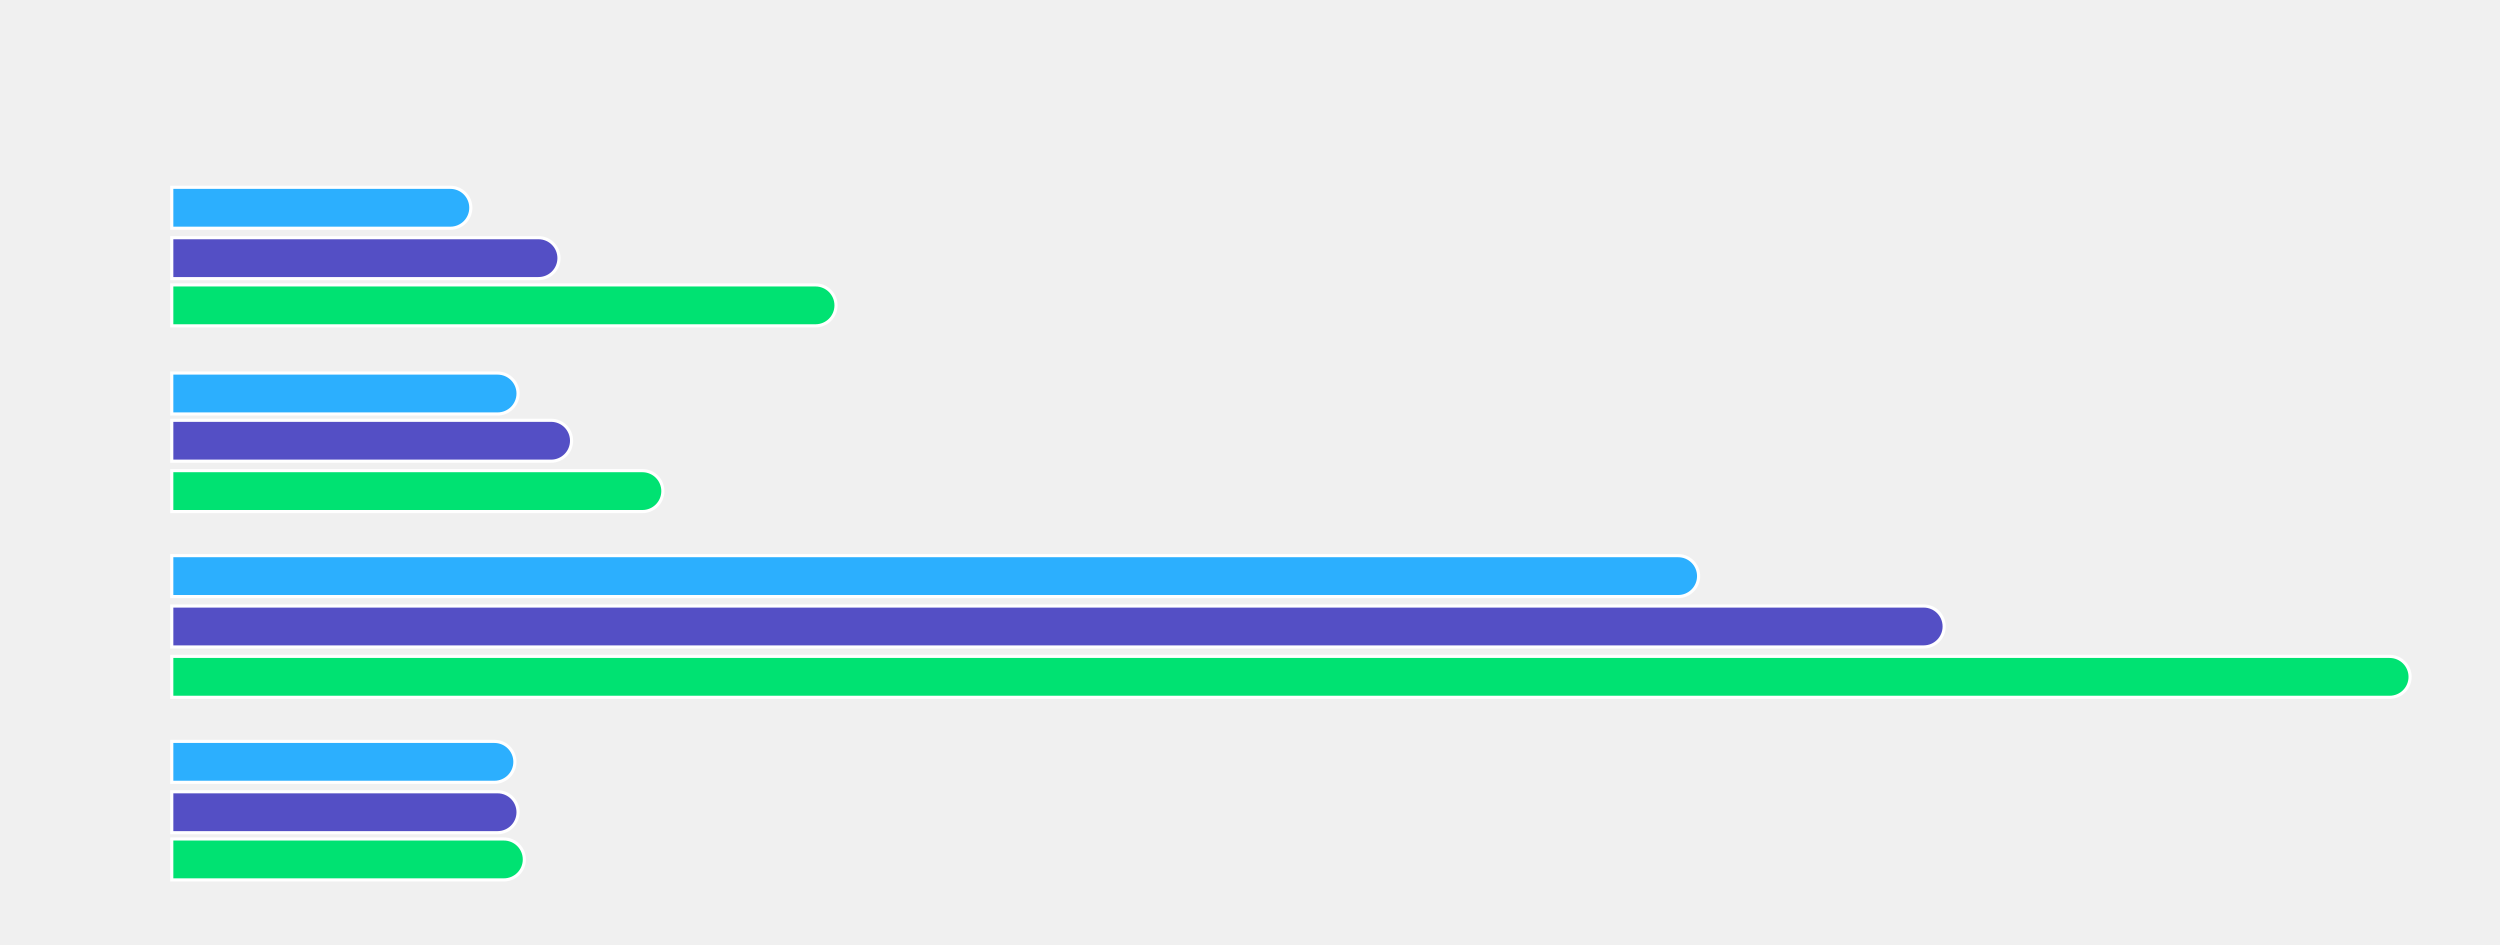
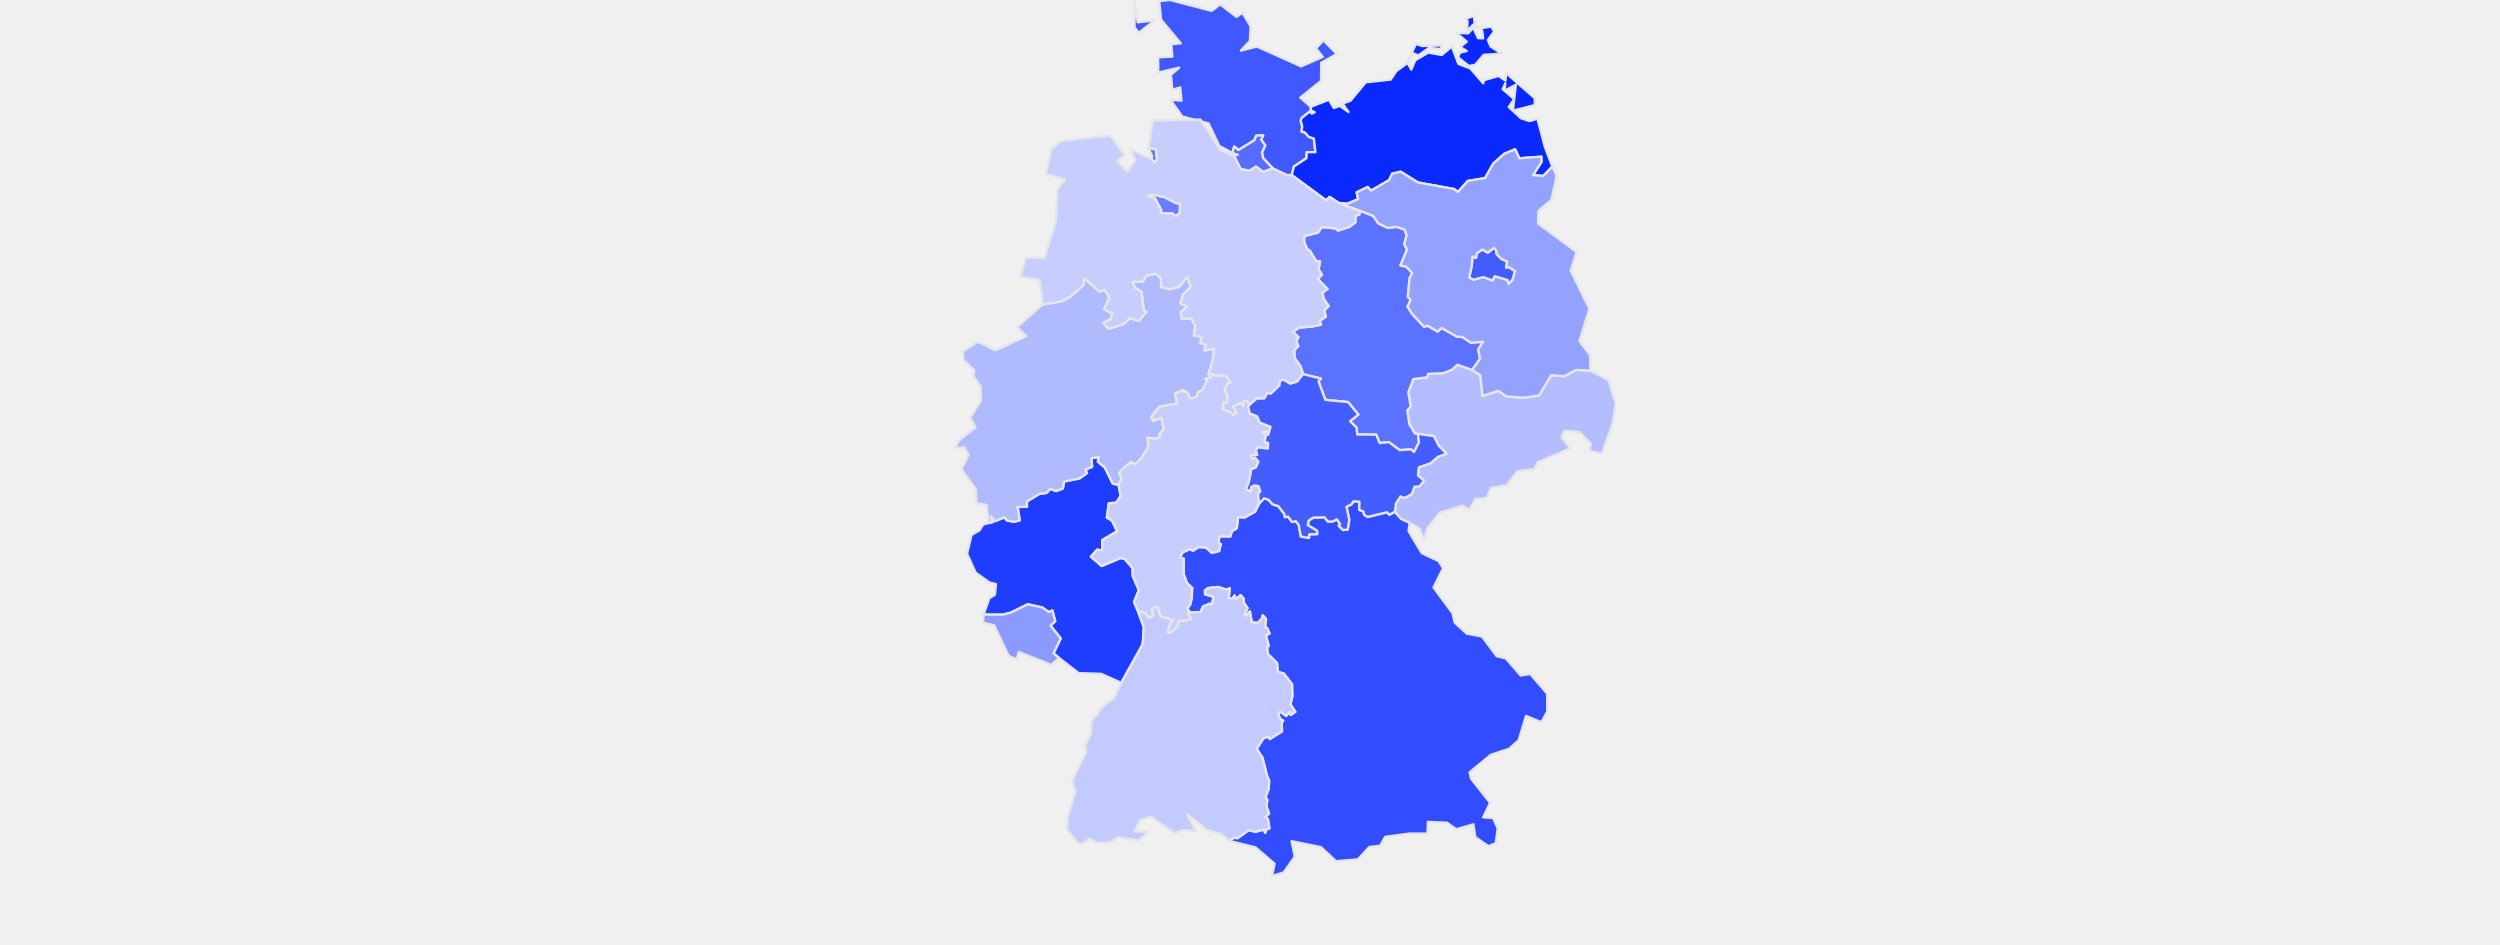
- <svg width="900" height="340" viewBox="0,0,750,300" id="svg">
-   <g data-z-index="0.1" transform="translate(32,51) rotate(90 260 498) scale(-1 1)" clip-path="url(#highcharts-5sh6i7x-14-)" aria-hidden="false" role="region" tabindex="-1" aria-label="Year 1990, bar series 1 of 3 with 4 bars." outline="none" opacity="1" id="g_2">
-     <path d="M 223 662.5 L 223 662.5 A 6.5 6.5 0 0 1 229.5 669 L 229.5 757.5 A 0 0 0 0 1 229.5 757.5 L 216.5 757.5 A 0 0 0 0 1 216.5 757.5 L 216.5 669 A 6.5 6.5 0 0 1 223 662.5 Z" filter="none" tabindex="-1" role="img" aria-label="x, 0, 632. Year 1990." outline="none" fill="#2caffe" stroke="#ffffff" stroke-width="1" opacity="1" id="path_11" />
-     <path d="M 164 647.5 L 164 647.5 A 6.5 6.5 0 0 1 170.5 654 L 170.5 757.5 A 0 0 0 0 1 170.5 757.5 L 157.5 757.5 A 0 0 0 0 1 157.5 757.5 L 157.5 654 A 6.5 6.5 0 0 1 164 647.5 Z" filter="none" tabindex="-1" role="img" aria-label="x, 1, 727. Year 1990." outline="none" fill="#2caffe" stroke="#ffffff" stroke-width="1" opacity="1" id="path_10" />
-     <path d="M 106 272.5 L 106 272.5 A 6.5 6.5 0 0 1 112.5 279 L 112.5 757.5 A 0 0 0 0 1 112.5 757.5 L 99.5 757.5 A 0 0 0 0 1 99.5 757.5 L 99.5 279 A 6.5 6.5 0 0 1 106 272.5 Z" filter="none" tabindex="-1" role="img" aria-label="x, 2, 3,202. Year 1990." outline="none" fill="#2caffe" stroke="#ffffff" stroke-width="1" opacity="1" id="path_9" />
-     <path d="M 47 648.5 L 47 648.5 A 6.5 6.5 0 0 1 53.5 655 L 53.5 757.5 A 0 0 0 0 1 53.5 757.5 L 40.5 757.5 A 0 0 0 0 1 40.5 757.5 L 40.5 655 A 6.5 6.5 0 0 1 47 648.5 Z" filter="none" tabindex="-1" role="img" aria-label="x, 3, 721. Year 1990." outline="none" fill="#2caffe" stroke="#ffffff" stroke-width="1" opacity="1" id="path_8" />
-   </g>
-   <g data-z-index="0.1" transform="translate(32,51) rotate(90 260 498) scale(-1 1)" clip-path="url(#highcharts-5sh6i7x-14-)" aria-hidden="false" role="region" tabindex="-1" aria-label="Year 2000, bar series 2 of 3 with 4 bars." outline="none" opacity="1" id="g_1">
-     <path d="M 207 634.5 L 207 634.5 A 6.5 6.5 0 0 1 213.5 641 L 213.5 757.5 A 0 0 0 0 1 213.5 757.5 L 200.5 757.5 A 0 0 0 0 1 200.5 757.5 L 200.5 641 A 6.5 6.5 0 0 1 207 634.5 Z" filter="none" tabindex="-1" role="img" aria-label="x, 0, 814. Year 2000." outline="none" fill="#544fc5" stroke="#ffffff" stroke-width="1" opacity="1" id="path_7" />
-     <path d="M 149 630.5 L 149 630.5 A 6.5 6.5 0 0 1 155.5 637 L 155.5 757.5 A 0 0 0 0 1 155.5 757.5 L 142.5 757.5 A 0 0 0 0 1 142.5 757.5 L 142.5 637 A 6.5 6.5 0 0 1 149 630.5 Z" filter="none" tabindex="-1" role="img" aria-label="x, 1, 841. Year 2000." outline="none" fill="#544fc5" stroke="#ffffff" stroke-width="1" opacity="1" id="path_6" />
-     <path d="M 90 194.5 L 90 194.5 A 6.5 6.5 0 0 1 96.5 201 L 96.5 757.5 A 0 0 0 0 1 96.5 757.5 L 83.5 757.5 A 0 0 0 0 1 83.5 757.5 L 83.5 201 A 6.5 6.5 0 0 1 90 194.5 Z" filter="none" tabindex="-1" role="img" aria-label="x, 2, 3,714. Year 2000." outline="none" fill="#544fc5" stroke="#ffffff" stroke-width="1" opacity="1" id="path_5" />
-     <path d="M 31 647.5 L 31 647.5 A 6.5 6.5 0 0 1 37.5 654 L 37.5 757.5 A 0 0 0 0 1 37.5 757.5 L 24.5 757.5 A 0 0 0 0 1 24.5 757.5 L 24.5 654 A 6.5 6.5 0 0 1 31 647.5 Z" filter="none" tabindex="-1" role="img" aria-label="x, 3, 726. Year 2000." outline="none" fill="#544fc5" stroke="#ffffff" stroke-width="1" opacity="1" id="path_4" />
-   </g>
-   <g data-z-index="0.1" transform="translate(32,51) rotate(90 260 498) scale(-1 1)" clip-path="url(#highcharts-5sh6i7x-14-)" aria-hidden="false" role="region" tabindex="-1" aria-label="Year 2021, bar series 3 of 3 with 4 bars." outline="none" opacity="1" id="g">
-     <path d="M 192 546.5 L 192 546.5 A 6.5 6.5 0 0 1 198.5 553 L 198.5 757.5 A 0 0 0 0 1 198.5 757.5 L 185.5 757.5 A 0 0 0 0 1 185.5 757.5 L 185.5 553 A 6.5 6.5 0 0 1 192 546.5 Z" filter="none" tabindex="-1" role="img" aria-label="x, 0, 1,393. Year 2021." outline="none" fill="#00e272" stroke="#ffffff" stroke-width="1" opacity="1" id="path_3" />
-     <path d="M 133 601.5 L 133 601.5 A 6.5 6.5 0 0 1 139.5 608 L 139.5 757.5 A 0 0 0 0 1 139.5 757.5 L 126.5 757.5 A 0 0 0 0 1 126.5 757.5 L 126.5 608 A 6.5 6.5 0 0 1 133 601.5 Z" filter="none" tabindex="-1" role="img" aria-label="x, 1, 1,031. Year 2021." outline="none" fill="#00e272" stroke="#ffffff" stroke-width="1" opacity="1" id="path_2" />
-     <path d="M 74 46.5 L 74 46.5 A 6.5 6.5 0 0 1 80.5 53 L 80.5 757.5 A 0 0 0 0 1 80.5 757.5 L 67.5 757.5 A 0 0 0 0 1 67.5 757.5 L 67.5 53 A 6.5 6.5 0 0 1 74 46.5 Z" filter="none" tabindex="-1" role="img" aria-label="x, 2, 4,695. Year 2021." outline="none" fill="#00e272" stroke="#ffffff" stroke-width="1" opacity="1" id="path_1" />
-     <path d="M 16 645.5 L 16 645.5 A 6.5 6.5 0 0 1 22.5 652 L 22.5 757.5 A 0 0 0 0 1 22.5 757.5 L 9.5 757.5 A 0 0 0 0 1 9.5 757.5 L 9.5 652 A 6.5 6.5 0 0 1 16 645.5 Z" filter="none" tabindex="-1" role="img" aria-label="x, 3, 745. Year 2021." outline="none" fill="#00e272" stroke="#ffffff" stroke-width="1" opacity="1" id="path" />
+ <svg width="900" height="340" viewBox="0,0,750,400" id="svg">
+   <g id="g">
+     <g id="g_1">
+       <g transform="translate(-1184.368,2661.302) scale(0.0004372727 -0.0004372727)" aria-hidden="false" stroke-width="2286.902" id="g_2">
+         <path d="M 3457361.695 6064537.318 L 3473831.103 6066454.707 L 3458254.276 6054378.88 L 3454292.43 6059770.703 L 3454356.612 6084731.703 L 3457361.695 6064537.318 L 3457361.695 6064537.318 M 3588249.967 5922981.087 L 3578686.428 5933125.855 L 3577703.256 5938504.913 L 3580874.498 5945222.051 L 3576943.63 5950819.015 L 3578862.694 5955081.55 L 3572137.614 5954711.581 L 3570371.671 5950301.816 L 3554853.941 5940794.914 L 3550830.301 5944304.113 L 3549069.071 5937985.409 L 3536429.543 5944772.404 L 3526016.681 5966561.873 L 3519393.375 5968304.841 L 3512239.23 5970199.537 L 3500514.265 5973331.857 L 3489082.291 5989366.379 L 3499819.406 5988660.668 L 3498517.176 6001512.942 L 3490893.039 5999239.265 L 3489548.128 6013751.906 L 3497601.958 6020646.934 L 3477324.318 6015942.557 L 3477174.682 6030585.008 L 3490956.441 6031361.248 L 3489931.191 6043152.005 L 3499099.859 6044205.255 L 3479952.204 6067179.779 L 3478240.994 6085109.245 L 3488727.888 6086138.87 L 3529021.077 6075584.884 L 3537230.397 6081868.551 L 3553025.921 6069833.444 L 3558853.438 6073742.248 L 3566668.012 6060682.932 L 3566001.929 6046527.023 L 3557272.662 6037087.271 L 3572862.569 6041055.569 L 3615633.36 6021826.81 L 3636653.867 6031065.021 L 3630020.159 6039286.831 L 3637283.74 6047018.167 L 3650216.12 6033819.977 L 3635081.488 6025376.293 L 3634893.807 6007738.122 L 3614788.522 5991603.556 L 3625082.79 5982662.936 L 3625050.734 5979329.727 L 3628805.897 5977389.318 L 3626024.14 5976110.546 L 3623841.336 5977945.14 L 3615980.349 5971721.31 L 3615255.502 5969260.886 L 3616689.378 5963752.756 L 3616154.181 5958546.736 L 3619138.422 5958008.894 L 3623189.433 5953513.343 L 3628029.412 5951954.038 L 3629467.072 5938790.493 L 3621108.101 5938712.261 L 3620734.104 5932842.58 L 3608645.99 5924805.59 L 3606560.235 5916586.271 L 3601710.253 5916543.223 L 3588249.967 5922981.087 L 3588249.967 5922981.087 Z" stroke-linejoin="round" stroke-linecap="round" filter="none" tabindex="-1" role="img" aria-label="Schleswig-Holstein, value: 728. Random data." outline="none" fill="rgb(63,88,255)" stroke="#e6e6e6" opacity="1" id="path_15" />
+         <path d="M 3804566.415 5843865.693 L 3804934.643 5840168.59 L 3809716.68 5835249.987 L 3815207.715 5832907.505 L 3814140.999 5827006.758 L 3816712.946 5827478.273 L 3822865.368 5823472.417 L 3820320.891 5814819.017 L 3816409.718 5810966.027 L 3815681.729 5814709.151 L 3803208.369 5818473.925 L 3801245.39 5814373.904 L 3792079.834 5817614.502 L 3782830.346 5815037.879 L 3778418.51 5817224.178 L 3780958.974 5829146.269 L 3781589.122 5837662.754 L 3785070.628 5836354.513 L 3785707.313 5840767.749 L 3791058.659 5844454.843 L 3796466.976 5841442.428 L 3802213.916 5845930.858 L 3804566.415 5843865.693 L 3804566.415 5843865.693 Z" stroke-linejoin="round" stroke-linecap="round" filter="none" tabindex="-1" role="img" aria-label="Berlin, value: 710. Random data." outline="none" fill="rgb(67,92,255)" stroke="#e6e6e6" opacity="1" id="path_14" />
+         <path d="M 3765978.702 6054368.379 L 3777435.613 6053854.901 L 3782368.592 6059205.164 L 3786974.612 6049178.295 L 3791952.703 6048995.308 L 3790982.149 6056628.762 L 3782166.001 6062203.992 L 3776325.321 6056130.655 L 3776858.025 6065718.758 L 3774350.778 6067627.876 L 3783033.491 6070747.66 L 3783858.278 6061451.223 L 3788686.543 6058680.839 L 3799870.604 6060388.05 L 3802580.908 6055519.69 L 3796496.478 6047458.169 L 3799128.008 6041146.674 L 3809821.435 6034166.536 L 3792493.441 6033025.524 L 3784186.844 6023359.063 L 3778032.696 6022255.461 L 3767578.411 6030737.708 L 3769494.97 6035222.803 L 3776065.589 6036691.268 L 3769692.281 6040765.054 L 3776060.27 6045791.791 L 3765978.702 6054368.379 L 3765978.702 6054368.379 M 3858958.468 5924746.691 L 3850096.897 5915716.215 L 3840283.644 5916498.354 L 3848470.288 5929329.486 L 3848307.659 5934358.785 L 3826929.837 5932832.074 L 3822905.95 5941589.95 L 3812528.068 5937242.981 L 3801803.845 5927759.719 L 3793795.888 5913641.643 L 3777112.042 5910922.547 L 3767480.098 5900151.255 L 3763845.367 5903055.998 L 3728791.134 5909381.657 L 3712076.137 5919807.3 L 3703941.606 5918019.748 L 3700755.787 5911583.243 L 3683284.378 5901519.874 L 3680200.616 5905056.465 L 3669396.648 5899831.109 L 3670935.661 5893318.2 L 3660311.88 5888738.756 L 3652231.332 5889511.357 L 3643302.496 5895374.819 L 3639785.07 5892100.172 L 3606560.235 5916586.271 L 3608645.99 5924805.59 L 3620734.104 5932842.58 L 3621108.101 5938712.261 L 3629467.072 5938790.493 L 3628029.412 5951954.038 L 3623189.433 5953513.343 L 3619138.422 5958008.894 L 3616154.181 5958546.736 L 3616689.378 5963752.756 L 3615255.502 5969260.886 L 3615980.349 5971721.31 L 3623841.336 5977945.14 L 3626024.14 5976110.546 L 3628805.897 5977389.318 L 3625050.734 5979329.727 L 3625082.79 5982662.936 L 3642541.571 5989491.917 L 3647245.367 5981531.201 L 3653174.078 5983522.003 L 3661492.459 5977652.875 L 3655820.803 5985889.774 L 3663350.695 5988433.076 L 3678217.729 6006380.59 L 3702468.781 6009068.569 L 3707700.626 6017070.956 L 3717497.36 6024278.781 L 3726955.901 6043652.838 L 3732879.108 6041514.928 L 3751573.526 6042181.23 L 3751194.382 6038592.526 L 3739667.485 6039851.674 L 3729144.626 6032464.175 L 3724343.335 6034435.693 L 3718792.912 6025039.034 L 3722354.278 6018654.749 L 3726227.34 6027813.585 L 3738785.28 6035167.421 L 3751847.047 6032895.494 L 3761685.955 6041061.531 L 3767918.687 6024278.388 L 3779544.726 6019867.688 L 3791982.766 6005478.756 L 3792719.491 6008509.805 L 3806813.903 6012547.758 L 3813624.193 6008114.979 L 3814273.526 6015341.281 L 3826245.43 6004732.718 L 3841931.359 5991047.875 L 3841857.483 5984285.027 L 3820735.14 5978971.986 L 3823658.533 6004032.505 L 3812743.763 5998386.425 L 3813388.745 6005505.545 L 3810809.045 5999782.888 L 3821994.192 5990116.934 L 3816749.36 5982489.271 L 3828446.727 5971682.015 L 3836719.178 5968847.959 L 3844529.3 5971131.582 L 3851718.737 5943706.14 L 3858958.468 5924746.691 L 3858958.468 5924746.691 Z" stroke-linejoin="round" stroke-linecap="round" filter="none" tabindex="-1" role="img" aria-label="Mecklenburg-Vorpommern, value: 963. Random data." outline="none" fill="rgb(9,41,255)" stroke="#e6e6e6" opacity="1" id="path_13" />
+         <path d="M 3470648.274 5897758.265 L 3482994.36 5895366.569 L 3494135.477 5889523.418 L 3498339.993 5889002.586 L 3498170.521 5879865.409 L 3494265.48 5876757.592 L 3491011.25 5879309.938 L 3480045.654 5879745.47 L 3480079.704 5882942.527 L 3473997.668 5894121.778 L 3467459.372 5896352.76 L 3470648.274 5897758.265 L 3470648.274 5897758.265 M 3470633.91 5931964.11 L 3471219.911 5934938.258 L 3467778.807 5942795.014 L 3475199.364 5941403.547 L 3476062.761 5931567.964 L 3473640.485 5928668.052 L 3470633.91 5931964.11 L 3470633.91 5931964.11 Z" stroke-linejoin="round" stroke-linecap="round" filter="none" tabindex="-1" role="img" aria-label="Bremen, value: 541. Random data." outline="none" fill="rgb(106,125,255)" stroke="#e6e6e6" opacity="1" id="path_12" />
+         <path d="M 3550632.907 5935231.275 L 3554307.57 5936267.878 L 3549069.071 5937985.409 L 3550830.301 5944304.113 L 3554853.941 5940794.914 L 3570371.671 5950301.816 L 3572137.614 5954711.581 L 3578862.694 5955081.55 L 3576943.63 5950819.015 L 3580874.498 5945222.051 L 3577703.256 5938504.913 L 3578686.428 5933125.855 L 3588249.967 5922981.087 L 3578903.504 5919670.022 L 3571948.898 5924735.964 L 3565509.551 5920653.881 L 3556965.708 5922524.893 L 3550632.907 5935231.275 L 3550632.907 5935231.275 Z" stroke-linejoin="round" stroke-linecap="round" filter="none" tabindex="-1" role="img" aria-label="Hamburg, value: 622. Random data." outline="none" fill="rgb(87,109,255)" stroke="#e6e6e6" opacity="1" id="path_11" />
+         <path d="M 3441413.104 5424738.845 L 3421909.707 5433496.234 L 3400206.982 5434171.875 L 3381263.169 5448827.798 L 3375749.536 5453286.634 L 3382812.581 5467779.952 L 3372832.709 5480162.048 L 3377452.939 5484425.935 L 3374726.166 5494845.432 L 3371185.656 5493263.594 L 3365049.948 5497693.063 L 3350931.191 5500859.614 L 3334486.439 5492783.549 L 3326657.971 5490789.701 L 3308089.903 5490864.744 L 3313667.579 5506768.163 L 3319085.33 5510024.622 L 3320036.215 5520422.198 L 3313918.622 5521855.03 L 3300451.143 5531427.512 L 3292075.332 5549727.941 L 3296390.086 5567982.123 L 3304168.463 5572448.58 L 3307664.751 5578120.732 L 3312983.77 5579512.677 L 3316745.778 5580422.383 L 3314942.528 5586140.845 L 3319084.638 5581296.999 L 3328285.018 5585040.495 L 3330605.199 5582020.318 L 3337596.225 5580760.025 L 3343107.534 5582155.468 L 3341011.504 5595025.005 L 3350093.446 5595426.048 L 3350049.37 5600448.52 L 3362065.59 5607751.526 L 3369368.683 5608763.731 L 3372459.636 5612603.932 L 3378474.646 5610514.453 L 3384825.519 5613016.216 L 3386058.876 5619783.127 L 3401137.397 5622790.963 L 3408249.785 5628022.59 L 3406666.494 5631204.343 L 3413201.598 5634040.796 L 3412628.252 5642375.645 L 3419827.968 5643501.293 L 3418700.228 5639011.365 L 3425511.303 5633355.626 L 3433322.871 5617549.712 L 3438838.018 5616717.763 L 3440788.848 5605767.404 L 3436698.981 5599221.561 L 3429406.676 5598670.488 L 3427486.347 5584796.391 L 3432385.611 5582006.698 L 3437471.86 5571557.03 L 3423056.516 5563089.113 L 3422876.602 5552937.092 L 3418083.655 5553784.511 L 3412023.656 5546950.898 L 3422434.022 5537934.592 L 3440828.525 5545698.404 L 3444709.495 5544811.977 L 3452319.98 5536002.36 L 3452586.395 5528367.219 L 3458495.5 5514559.155 L 3453841.98 5503159.669 L 3457830.881 5493673.07 L 3463300.091 5478415.362 L 3462173.04 5462228.335 L 3441413.104 5424738.845 L 3441413.104 5424738.845 Z" stroke-linejoin="round" stroke-linecap="round" filter="none" tabindex="-1" role="img" aria-label="Rheinland-Pfalz, value: 866. Random data." outline="none" fill="rgb(31,61,255)" stroke="#e6e6e6" opacity="1" id="path_10" />
+         <path d="M 3381263.169 5448827.798 L 3373557.361 5442263.875 L 3342161.141 5454623.492 L 3340179.512 5447601.539 L 3332385.342 5450840.392 L 3318304.229 5480523.835 L 3307562.329 5483097.061 L 3308089.903 5490864.744 L 3326657.971 5490789.701 L 3334486.439 5492783.549 L 3350931.191 5500859.614 L 3365049.948 5497693.063 L 3371185.656 5493263.594 L 3374726.166 5494845.432 L 3377452.939 5484425.935 L 3372832.709 5480162.048 L 3382812.581 5467779.952 L 3375749.536 5453286.634 L 3381263.169 5448827.798 L 3381263.169 5448827.798 Z" stroke-linejoin="round" stroke-linecap="round" filter="none" tabindex="-1" role="img" aria-label="Saarland, value: 398. Random data." outline="none" fill="rgb(138,154,255)" stroke="#e6e6e6" opacity="1" id="path_9" />
+         <path d="M 3720854.93 5579802.167 L 3719631.221 5571814.367 L 3732520.279 5550332.235 L 3748749.26 5542736.81 L 3753100.765 5535668.008 L 3743829.342 5517178.986 L 3762324.329 5492080.269 L 3764245.567 5483218.791 L 3775995.855 5472471.211 L 3790870.399 5469570.813 L 3804947.717 5450646.838 L 3813933.918 5448396.016 L 3828298.293 5431829.476 L 3837496.053 5433331.975 L 3853922.304 5414298.729 L 3854027.923 5397041.138 L 3848317.176 5386640.728 L 3833446.585 5392755.727 L 3826289.952 5369140.388 L 3816994.294 5360866.102 L 3799346.796 5355056.063 L 3778767.497 5338084.623 L 3780201.378 5331942.028 L 3798665.613 5308605.033 L 3791934.165 5294492.468 L 3801583.725 5293802.755 L 3806028.254 5283947.721 L 3804167.784 5269432.079 L 3797155.911 5266557.908 L 3784369.557 5275318.431 L 3782489.472 5287708.879 L 3765869.816 5282967.669 L 3757000.857 5289276.976 L 3738359.056 5290070.135 L 3737999.89 5278714.788 L 3720699.456 5278787.461 L 3697068.241 5275593.971 L 3692138.589 5266976.183 L 3681727.325 5265798.139 L 3670484.258 5253737.037 L 3649428.966 5252031.102 L 3634830.264 5265638.651 L 3606391.206 5271384.986 L 3609508.015 5256512.873 L 3598748.489 5241134.825 L 3587417.993 5237698.059 L 3589919.367 5249560.583 L 3571438.516 5265428.843 L 3545727.416 5271763.944 L 3551119.35 5274925.338 L 3553760.083 5274202.192 L 3564921.06 5282095.24 L 3571596.295 5280467.069 L 3579419.407 5282654.313 L 3580805.818 5279501.641 L 3582086.329 5282857.968 L 3584928.447 5283809.522 L 3583494.205 5292617.613 L 3580930.567 5294773.396 L 3584580.145 5298103.715 L 3582134.334 5304897.827 L 3582885.1 5311565.59 L 3581170.587 5314040.815 L 3584271.015 5322385.998 L 3584603.117 5330438.816 L 3582536.971 5334936.909 L 3578187.619 5352316.367 L 3572624.433 5360747.412 L 3578955.505 5370940.394 L 3583771.989 5372636.028 L 3585285.343 5370319.656 L 3592397.28 5374804.877 L 3597104.901 5377768.96 L 3596820.246 5386336.247 L 3598254.037 5388042.213 L 3594990.097 5390440.296 L 3593537.933 5394395.992 L 3595531.176 5396915.313 L 3601043.724 5392675.297 L 3604817.538 5396914.406 L 3605494.629 5393679.609 L 3610040.973 5396732.756 L 3605288.919 5404018.894 L 3607096.964 5411585.856 L 3606859.69 5423359.007 L 3599011.948 5433669.212 L 3593147.14 5435435.639 L 3592245.889 5443944.496 L 3583564.53 5452545.676 L 3582413.875 5459974.416 L 3584382.777 5460337.636 L 3581463.754 5470771.675 L 3585018.266 5472469.536 L 3582846.708 5477603.561 L 3580825.872 5478633.796 L 3581644.343 5486557.884 L 3578523.382 5490167.681 L 3577176.356 5486245.681 L 3573881.959 5482987.114 L 3567840.602 5483063.899 L 3566013.338 5493864.103 L 3561886.185 5489700.411 L 3560708.05 5490710.201 L 3563761.65 5497211.064 L 3560208.801 5502015.702 L 3560005.603 5506214.91 L 3557139.231 5509661.19 L 3552489.527 5505757.585 L 3551176.539 5509357.281 L 3548880.872 5506083.056 L 3545480.262 5506998.889 L 3546539.908 5516416.343 L 3543354.9 5514967.373 L 3535345.825 5517624.649 L 3525335.948 5516510.934 L 3522498.71 5514265.613 L 3522607.366 5510533.321 L 3530810.186 5507912.867 L 3529207.388 5500329.326 L 3527193.733 5501474.023 L 3520685.236 5498793.089 L 3518325.6 5493330.781 L 3508004.728 5493032.839 L 3505250.401 5497006.319 L 3508038.926 5500227.995 L 3509617.733 5506477.501 L 3510146.654 5516639.213 L 3505048.322 5521439.478 L 3501918.833 5529980.579 L 3501924.546 5545078.593 L 3498323.601 5546150.384 L 3500735.635 5551049.782 L 3507714.83 5554233.607 L 3510910.19 5552779.34 L 3516350.884 5556299.166 L 3523525.799 5555823.076 L 3529102.332 5550628.95 L 3536241.226 5552425.61 L 3537768.132 5559166.687 L 3535646.791 5560063.081 L 3536454.112 5566675.527 L 3547168.369 5566552.858 L 3548486.489 5571588.404 L 3553322.554 5574531.794 L 3554503.929 5585281.316 L 3561061.385 5585008.105 L 3571078.944 5590634.693 L 3574817.406 5598257.442 L 3579781.599 5603487.118 L 3584213.789 5602032.775 L 3587805.413 5597748.058 L 3593561.561 5595872.324 L 3599433.882 5588255.518 L 3599920.251 5585260.633 L 3603043.384 5585677.062 L 3606720.081 5580673.114 L 3610451.087 5581336.118 L 3613301.32 5577745.225 L 3615378.806 5566488.747 L 3623231.203 5565109.517 L 3623502.865 5568663.641 L 3631250.606 5568820.599 L 3631003.507 5572109.529 L 3622115.83 5577492.526 L 3622821.48 5581827.248 L 3627205.391 5584768.656 L 3638188.697 5585165.101 L 3641467.23 5581085.146 L 3645868.077 5580963.036 L 3650284.49 5583030.594 L 3653432.93 5578485.113 L 3652087.567 5576864.637 L 3656266.89 5572781.652 L 3660745.466 5573283.53 L 3662238.81 5582653.185 L 3659605.223 5595262.229 L 3664336.986 5597622.361 L 3666404.099 5600603.844 L 3672121.971 5600160.744 L 3671958.311 5592357.348 L 3675994.002 5590758.779 L 3676626.678 5587664.613 L 3680049.048 5585432.811 L 3698749.365 5590010.143 L 3701124.634 5587599.689 L 3706456.636 5590490.104 L 3712475.941 5583643.974 L 3720854.93 5579802.167 L 3720854.93 5579802.167 Z" stroke-linejoin="round" stroke-linecap="round" filter="none" tabindex="-1" role="img" aria-label="Bayern, value: 785. Random data." outline="none" fill="rgb(49,77,255)" stroke="#e6e6e6" opacity="1" id="path_8" />
+         <path d="M 3895729.982 5727122.601 L 3913070.54 5718259.531 L 3920360.274 5695097.016 L 3917262.632 5675524.346 L 3906855.351 5646619.46 L 3895163.105 5649360.645 L 3896125.408 5656567.482 L 3885322.918 5667742.816 L 3870722.869 5668920.659 L 3867706.193 5662631.868 L 3876123.307 5651812.811 L 3844935.62 5638502.497 L 3841262.871 5631926.332 L 3824931.317 5629596.811 L 3814830.69 5616161.017 L 3799673.133 5613571.705 L 3795090.354 5603831.53 L 3784445.669 5602760.943 L 3778486.014 5592711.319 L 3771699.907 5596372.61 L 3749573.3 5589410.513 L 3737872.953 5574367.727 L 3734558.691 5563483.467 L 3730459.221 5574098.141 L 3720854.93 5579802.167 L 3712475.941 5583643.974 L 3706456.636 5590490.104 L 3707593.379 5598689.827 L 3711847.436 5605288.31 L 3716102.611 5603841.316 L 3722819.962 5607572.806 L 3725457.331 5614794.999 L 3730125.083 5614992.237 L 3734759.167 5620512.145 L 3728832.1 5625615.079 L 3729672.779 5633487.713 L 3741232.331 5637557.605 L 3748218.962 5643708.774 L 3756509.832 5646715.353 L 3748992.236 5654296.661 L 3744176.911 5663770.877 L 3728697.341 5665894.003 L 3725736.607 5666344.961 L 3720493.426 5675145.046 L 3718449.004 5688621.378 L 3721730.677 5692441.575 L 3719417.819 5706182.426 L 3724304.728 5719002.543 L 3737782.711 5720766.236 L 3738522.346 5724031.958 L 3753662.791 5724768.671 L 3761788.612 5728031.828 L 3767113.543 5732917.283 L 3781244.761 5727749.174 L 3789159.746 5722743.072 L 3791429.425 5702687.054 L 3806709.166 5707620.243 L 3814794.815 5702036.239 L 3831961.931 5701008.764 L 3846067.658 5703199.093 L 3857862.633 5722744.221 L 3870467.432 5721757.118 L 3881910.192 5727851.204 L 3895729.982 5727122.601 L 3895729.982 5727122.601 Z" stroke-linejoin="round" stroke-linecap="round" filter="none" tabindex="-1" role="img" aria-label="Sachsen, value: 223. Random data." outline="none" fill="rgb(179,189,255)" stroke="#e6e6e6" opacity="1" id="path_7" />
+         <path d="M 3781244.761 5727749.174 L 3767113.543 5732917.283 L 3761788.612 5728031.828 L 3753662.791 5724768.671 L 3738522.346 5724031.958 L 3737782.711 5720766.236 L 3724304.728 5719002.543 L 3719417.819 5706182.426 L 3721730.677 5692441.575 L 3718449.004 5688621.378 L 3720493.426 5675145.046 L 3725736.607 5666344.961 L 3728697.341 5665894.003 L 3729823.623 5657699.035 L 3724984.306 5648366.587 L 3721967.763 5650922.121 L 3711102.779 5650136.795 L 3700671.55 5657917.829 L 3691711.463 5657002.067 L 3688360.599 5665165.523 L 3670003.971 5665298.318 L 3669281.792 5672052.186 L 3662981.389 5678154.152 L 3671078.403 5684562.722 L 3661128.375 5696690.099 L 3639072.466 5698871.243 L 3632504.217 5716768.856 L 3634798.391 5719458.087 L 3617510.685 5723772.319 L 3615012.185 5731490.692 L 3609394.947 5739233.366 L 3608880.398 5746675.815 L 3612899.532 5751066.703 L 3610948.626 5755584.021 L 3613030.801 5759432.388 L 3607797.471 5764671.333 L 3613361.948 5768780.537 L 3626913.423 5769958.559 L 3634968.641 5771763.776 L 3633454.75 5775329.878 L 3639545.494 5779363.06 L 3638079.854 5785463.393 L 3642306.939 5789843.218 L 3637457.897 5796638.618 L 3636231.019 5802737.378 L 3641160.677 5806181.383 L 3631772.144 5815934.188 L 3635920.408 5820057.302 L 3632514.916 5825233.893 L 3633938.099 5832809.372 L 3630000.11 5833404.79 L 3624130.265 5843359.721 L 3621666.099 5844655.127 L 3618514.562 5851704.869 L 3618718.176 5857485.611 L 3632019.54 5860810.269 L 3635509.531 5866108.087 L 3648934.747 5864932.535 L 3651333.268 5862791.575 L 3662276.032 5866329.145 L 3668159.916 5870732.066 L 3668261.341 5877081.258 L 3671922.855 5878200.706 L 3673094.948 5881900.728 L 3685470.527 5877043.118 L 3690394.33 5869785.547 L 3699574.593 5865363.215 L 3708117.693 5866440.634 L 3715667.193 5863903.837 L 3717929.5 5858476.429 L 3715469.862 5849748.085 L 3718214.651 5844431.189 L 3711850.444 5829091.544 L 3717622.375 5827795.967 L 3723223.199 5821704.599 L 3720737.935 5816927.271 L 3718959.617 5798644.476 L 3721757.297 5795806.458 L 3718700.917 5789151.686 L 3723228.666 5782040.104 L 3734812.155 5769569.369 L 3737897.799 5770821.579 L 3747886.381 5765052.475 L 3751784.096 5768485.252 L 3766349.84 5760146.177 L 3771836.836 5759778.76 L 3780081.764 5754179.044 L 3791815.501 5755165.882 L 3787186.312 5747485.411 L 3788950.722 5738608.616 L 3781244.761 5727749.174 L 3781244.761 5727749.174 Z" stroke-linejoin="round" stroke-linecap="round" filter="none" tabindex="-1" role="img" aria-label="Sachsen-Anhalt, value: 605. Random data." outline="none" fill="rgb(91,113,255)" stroke="#e6e6e6" opacity="1" id="path_6" />
+         <path d="M 3438838.018 5616717.763 L 3433322.871 5617549.712 L 3425511.303 5633355.626 L 3418700.228 5639011.365 L 3419827.968 5643501.293 L 3412628.252 5642375.645 L 3413201.598 5634040.796 L 3406666.494 5631204.343 L 3408249.785 5628022.59 L 3401137.397 5622790.963 L 3386058.876 5619783.127 L 3384825.519 5613016.216 L 3378474.646 5610514.453 L 3372459.636 5612603.932 L 3369368.683 5608763.731 L 3362065.59 5607751.526 L 3350049.37 5600448.52 L 3350093.446 5595426.048 L 3341011.504 5595025.005 L 3343107.534 5582155.468 L 3337596.225 5580760.025 L 3330605.199 5582020.318 L 3328285.018 5585040.495 L 3319084.638 5581296.999 L 3314942.528 5586140.845 L 3316745.778 5580422.383 L 3312983.77 5579512.677 L 3311015.04 5597166.296 L 3301286.566 5598571.706 L 3300452.05 5612535.58 L 3286562.437 5631605.538 L 3293515.854 5645328.809 L 3289593.12 5652859.978 L 3280490.642 5652305.536 L 3283946.838 5659327.033 L 3300441.73 5672312.376 L 3295054.931 5681365.464 L 3305673.786 5698330.393 L 3305185.744 5711900.558 L 3298151.456 5721776.762 L 3299248.191 5727184.303 L 3288593.346 5737357.142 L 3288166.34 5745714.51 L 3302277.892 5755163.805 L 3319581.185 5746810.073 L 3349540.134 5760629.053 L 3340479.231 5769175.668 L 3365215.741 5791134.425 L 3384012.972 5794350.679 L 3392025.976 5798862.55 L 3404900.197 5809887.512 L 3405503.595 5816570.476 L 3420259.158 5803751.527 L 3425492.758 5805288.42 L 3430006.243 5797970.822 L 3424868.898 5786447.463 L 3432793.277 5782578.718 L 3430848.148 5776941.422 L 3424043.012 5773317.363 L 3429320.229 5767538.251 L 3443866.318 5772309.655 L 3449806.277 5777869.536 L 3458464.137 5775302.88 L 3465646.156 5783918.488 L 3463355.074 5785668.42 L 3461024.851 5803711.84 L 3454665.838 5807279.496 L 3452513.919 5813170.624 L 3462486.136 5813475.343 L 3465828.111 5819223.887 L 3475033.459 5821106.071 L 3479867.174 5816213.736 L 3480044.908 5808105.863 L 3488204.82 5806021.158 L 3497362.796 5808264.466 L 3505512.751 5818113.191 L 3508734.191 5808202.516 L 3501228.947 5800697.429 L 3498856.973 5792231.214 L 3504814.617 5789111.452 L 3499183.64 5783721.944 L 3499759.336 5777670.641 L 3509276.976 5777434.946 L 3513012.142 5771107.513 L 3511749.454 5761204.084 L 3519653.32 5759759.983 L 3517560.304 5754143.8 L 3523025.291 5752320.439 L 3522181.97 5746808.886 L 3531347.626 5748185.852 L 3530138.655 5737303.772 L 3525818.085 5723573.957 L 3530455.486 5723798.105 L 3528924.477 5721351.522 L 3523070.524 5719044.856 L 3524603.015 5717491.228 L 3520561.985 5709122.964 L 3515576.245 5705707.691 L 3514925.121 5702549.667 L 3510983.096 5700337.875 L 3507554.904 5700780.037 L 3505875.657 5705238.83 L 3501068.927 5708144.415 L 3493481.389 5705006.789 L 3495486.272 5695033.51 L 3487092.883 5693984.333 L 3478098.171 5691979.956 L 3470564.135 5682285.217 L 3472321.629 5678561.793 L 3480242.978 5681704.137 L 3482531.623 5670756.368 L 3478703.403 5666065.658 L 3479299.539 5663197.624 L 3476066.609 5661389.359 L 3466708.308 5661993.128 L 3468070.104 5653902.131 L 3460909.052 5642310.6 L 3455235.707 5636303.258 L 3450712.361 5638488.377 L 3443440.076 5632575.193 L 3439308.19 5627939.39 L 3441783.775 5623139.806 L 3438838.018 5616717.763 L 3438838.018 5616717.763 Z" stroke-linejoin="round" stroke-linecap="round" filter="none" tabindex="-1" role="img" aria-label="Nordrhein-Westfalen, value: 237. Random data." outline="none" fill="rgb(175,186,255)" stroke="#e6e6e6" opacity="1" id="path_5" />
+         <path d="M 3441413.104 5424738.845 L 3462173.04 5462228.335 L 3463300.091 5478415.362 L 3457830.881 5493673.07 L 3463711.708 5492955.397 L 3468596.589 5487801.583 L 3472314.799 5489979.638 L 3471193.286 5497091.604 L 3476270.119 5498354.395 L 3479600.305 5489358.432 L 3492069.897 5485360.722 L 3489052.245 5482837.357 L 3486398.288 5474042.18 L 3488841.552 5473151.666 L 3496055.133 5479681.465 L 3496946.014 5485085.715 L 3502541.212 5484821.101 L 3509069.5 5486471.629 L 3505792.533 5492886.364 L 3508004.728 5493032.839 L 3518325.6 5493330.781 L 3520685.236 5498793.089 L 3527193.733 5501474.023 L 3529207.388 5500329.326 L 3530810.186 5507912.867 L 3522607.366 5510533.321 L 3522498.71 5514265.613 L 3525335.948 5516510.934 L 3535345.825 5517624.649 L 3543354.9 5514967.373 L 3546539.908 5516416.343 L 3545480.262 5506998.889 L 3548880.872 5506083.056 L 3551176.539 5509357.281 L 3552489.527 5505757.585 L 3557139.231 5509661.19 L 3560005.603 5506214.91 L 3560208.801 5502015.702 L 3563761.65 5497211.064 L 3560708.05 5490710.201 L 3561886.185 5489700.411 L 3566013.338 5493864.103 L 3567840.602 5483063.899 L 3573881.959 5482987.114 L 3577176.356 5486245.681 L 3578523.382 5490167.681 L 3581644.343 5486557.884 L 3580825.872 5478633.796 L 3582846.708 5477603.561 L 3585018.266 5472469.536 L 3581463.754 5470771.675 L 3584382.777 5460337.636 L 3582413.875 5459974.416 L 3583564.53 5452545.676 L 3592245.889 5443944.496 L 3593147.14 5435435.639 L 3599011.948 5433669.212 L 3606859.69 5423359.007 L 3607096.964 5411585.856 L 3605288.919 5404018.894 L 3610040.973 5396732.756 L 3605494.629 5393679.609 L 3604817.538 5396914.406 L 3601043.724 5392675.297 L 3595531.176 5396915.313 L 3593537.933 5394395.992 L 3594990.097 5390440.296 L 3598254.037 5388042.213 L 3596820.246 5386336.247 L 3597104.901 5377768.96 L 3592397.28 5374804.877 L 3585285.343 5370319.656 L 3583771.989 5372636.028 L 3578955.505 5370940.394 L 3572624.433 5360747.412 L 3578187.619 5352316.367 L 3582536.971 5334936.909 L 3584603.117 5330438.816 L 3584271.015 5322385.998 L 3581170.587 5314040.815 L 3582885.1 5311565.59 L 3582134.334 5304897.827 L 3584580.145 5298103.715 L 3580930.567 5294773.396 L 3583494.205 5292617.613 L 3584928.447 5283809.522 L 3582086.329 5282857.968 L 3580805.818 5279501.641 L 3579419.407 5282654.313 L 3571596.295 5280467.069 L 3564921.06 5282095.24 L 3553760.083 5274202.192 L 3551119.35 5274925.338 L 3545727.416 5271763.944 L 3538108.587 5278216.657 L 3524201.487 5282560.201 L 3505381.265 5297500.559 L 3513744.397 5281261.055 L 3501245.256 5282187.129 L 3492954.422 5279178.038 L 3470156.916 5295126.922 L 3459797.229 5291776.831 L 3454288.387 5280872.809 L 3467574.511 5280502.119 L 3458547.405 5271815.267 L 3438287.856 5275499.038 L 3431325.831 5270193.265 L 3418142.735 5269604.712 L 3411241.182 5273572.61 L 3400901.678 5268058.8 L 3389002.19 5282303.479 L 3389551.242 5294829.891 L 3396957.149 5319103.143 L 3393692.744 5329429.76 L 3407518.086 5358145.587 L 3406601.007 5363861.663 L 3412357.688 5376321.143 L 3412286.455 5386948.598 L 3424287.437 5402595.574 L 3434119.715 5409591.548 L 3441413.104 5424738.845 L 3441413.104 5424738.845 Z" stroke-linejoin="round" stroke-linecap="round" filter="none" tabindex="-1" role="img" aria-label="Baden-Württemberg, value: 157. Random data." outline="none" fill="rgb(194,202,255)" stroke="#e6e6e6" opacity="1" id="path_4" />
+         <path d="M 3574817.406 5598257.442 L 3571078.944 5590634.693 L 3561061.385 5585008.105 L 3554503.929 5585281.316 L 3553322.554 5574531.794 L 3548486.489 5571588.404 L 3547168.369 5566552.858 L 3536454.112 5566675.527 L 3535646.791 5560063.081 L 3537768.132 5559166.687 L 3536241.226 5552425.61 L 3529102.332 5550628.95 L 3523525.799 5555823.076 L 3516350.884 5556299.166 L 3510910.19 5552779.34 L 3507714.83 5554233.607 L 3500735.635 5551049.782 L 3498323.601 5546150.384 L 3501924.546 5545078.593 L 3501918.833 5529980.579 L 3505048.322 5521439.478 L 3510146.654 5516639.213 L 3509617.733 5506477.501 L 3508038.926 5500227.995 L 3505250.401 5497006.319 L 3508004.728 5493032.839 L 3505792.533 5492886.364 L 3509069.5 5486471.629 L 3502541.212 5484821.101 L 3496946.014 5485085.715 L 3496055.133 5479681.465 L 3488841.552 5473151.666 L 3486398.288 5474042.18 L 3489052.245 5482837.357 L 3492069.897 5485360.722 L 3479600.305 5489358.432 L 3476270.119 5498354.395 L 3471193.286 5497091.604 L 3472314.799 5489979.638 L 3468596.589 5487801.583 L 3463711.708 5492955.397 L 3457830.881 5493673.07 L 3453841.98 5503159.669 L 3458495.5 5514559.155 L 3452586.395 5528367.219 L 3452319.98 5536002.36 L 3444709.495 5544811.977 L 3440828.525 5545698.404 L 3422434.022 5537934.592 L 3412023.656 5546950.898 L 3418083.655 5553784.511 L 3422876.602 5552937.092 L 3423056.516 5563089.113 L 3437471.86 5571557.03 L 3432385.611 5582006.698 L 3427486.347 5584796.391 L 3429406.676 5598670.488 L 3436698.981 5599221.561 L 3440788.848 5605767.404 L 3438838.018 5616717.763 L 3441783.775 5623139.806 L 3439308.19 5627939.39 L 3443440.076 5632575.193 L 3450712.361 5638488.377 L 3455235.707 5636303.258 L 3460909.052 5642310.6 L 3468070.104 5653902.131 L 3466708.308 5661993.128 L 3476066.609 5661389.359 L 3479299.539 5663197.624 L 3478703.403 5666065.658 L 3482531.623 5670756.368 L 3480242.978 5681704.137 L 3472321.629 5678561.793 L 3470564.135 5682285.217 L 3478098.171 5691979.956 L 3487092.883 5693984.333 L 3495486.272 5695033.51 L 3493481.389 5705006.789 L 3501068.927 5708144.415 L 3505875.657 5705238.83 L 3507554.904 5700780.037 L 3510983.096 5700337.875 L 3514925.121 5702549.667 L 3515576.245 5705707.691 L 3520561.985 5709122.964 L 3524603.015 5717491.228 L 3523070.524 5719044.856 L 3528924.477 5721351.522 L 3530455.486 5723798.105 L 3534226.891 5721936.523 L 3538023.034 5722871.995 L 3543159.028 5721711.628 L 3547558.91 5715352.144 L 3544642.949 5715322.755 L 3541427.053 5708583.378 L 3544378.42 5703761.809 L 3544011.975 5696296.376 L 3540504.416 5696031.611 L 3539668.603 5689741.487 L 3547588.844 5686762.122 L 3549624.279 5684174.286 L 3553132.313 5686190.035 L 3549697.477 5692215.01 L 3557474.37 5696424.548 L 3559629.632 5693246.938 L 3560024.284 5697322.063 L 3562896.184 5698276.577 L 3566077.57 5694404.326 L 3564312.732 5691987.171 L 3566034.679 5685742.324 L 3573198.245 5682792.518 L 3575528.113 5676892.819 L 3586006.841 5672728.114 L 3583764.443 5665075.653 L 3582117.552 5668271.79 L 3578798.777 5667248.247 L 3581851.249 5665001.784 L 3580088.377 5658270.179 L 3583664.541 5657171.222 L 3583383.06 5651698.88 L 3573767.236 5652811.953 L 3571869.176 5650014.133 L 3573185.653 5645450.485 L 3567177.624 5645472.646 L 3568515.624 5641517.584 L 3570742.782 5643197.436 L 3574302.524 5638981.328 L 3571762.663 5633277.086 L 3566901.173 5631378.443 L 3566734.001 5627081.913 L 3564520.417 5617718.124 L 3562073.236 5612230.212 L 3566738.071 5610456.59 L 3567228.334 5614423.708 L 3570507.014 5615967.263 L 3574366.958 5615279.074 L 3576134.997 5610012.602 L 3574029.231 5608145.701 L 3574817.406 5598257.442 L 3574817.406 5598257.442 Z" stroke-linejoin="round" stroke-linecap="round" filter="none" tabindex="-1" role="img" aria-label="Hessen, value: 134. Random data." outline="none" fill="rgb(199,206,255)" stroke="#e6e6e6" opacity="1" id="path_3" />
+         <path d="M 3550632.907 5935231.275 L 3556965.708 5922524.893 L 3565509.551 5920653.881 L 3571948.898 5924735.964 L 3578903.504 5919670.022 L 3588249.967 5922981.087 L 3601710.253 5916543.223 L 3606560.235 5916586.271 L 3639785.07 5892100.172 L 3643302.496 5895374.819 L 3652231.332 5889511.357 L 3661924.262 5885747.273 L 3673094.948 5881900.728 L 3671922.855 5878200.706 L 3668261.341 5877081.258 L 3668159.916 5870732.066 L 3662276.032 5866329.145 L 3651333.268 5862791.575 L 3648934.747 5864932.535 L 3635509.531 5866108.087 L 3632019.54 5860810.269 L 3618718.176 5857485.611 L 3618514.562 5851704.869 L 3621666.099 5844655.127 L 3624130.265 5843359.721 L 3630000.11 5833404.79 L 3633938.099 5832809.372 L 3632514.916 5825233.893 L 3635920.408 5820057.302 L 3631772.144 5815934.188 L 3641160.677 5806181.383 L 3636231.019 5802737.378 L 3637457.897 5796638.618 L 3642306.939 5789843.218 L 3638079.854 5785463.393 L 3639545.494 5779363.06 L 3633454.75 5775329.878 L 3634968.641 5771763.776 L 3626913.423 5769958.559 L 3613361.948 5768780.537 L 3607797.471 5764671.333 L 3613030.801 5759432.388 L 3610948.626 5755584.021 L 3612899.532 5751066.703 L 3608880.398 5746675.815 L 3609394.947 5739233.366 L 3615012.185 5731490.692 L 3617510.685 5723772.319 L 3611631.775 5716427.201 L 3605003.171 5714474.037 L 3598512.089 5718303.087 L 3595277.35 5717559.776 L 3594658.193 5712729.296 L 3586116.304 5704751.252 L 3582986.951 5705509.99 L 3579943.641 5700165.618 L 3572713.618 5700091.801 L 3566077.57 5694404.326 L 3562896.184 5698276.577 L 3560024.284 5697322.063 L 3559629.632 5693246.938 L 3557474.37 5696424.548 L 3549697.477 5692215.01 L 3553132.313 5686190.035 L 3549624.279 5684174.286 L 3547588.844 5686762.122 L 3539668.603 5689741.487 L 3540504.416 5696031.611 L 3544011.975 5696296.376 L 3544378.42 5703761.809 L 3541427.053 5708583.378 L 3544642.949 5715322.755 L 3547558.91 5715352.144 L 3543159.028 5721711.628 L 3538023.034 5722871.995 L 3534226.891 5721936.523 L 3530455.486 5723798.105 L 3525818.085 5723573.957 L 3530138.655 5737303.772 L 3531347.626 5748185.852 L 3522181.97 5746808.886 L 3523025.291 5752320.439 L 3517560.304 5754143.8 L 3519653.32 5759759.983 L 3511749.454 5761204.084 L 3513012.142 5771107.513 L 3509276.976 5777434.946 L 3499759.336 5777670.641 L 3499183.64 5783721.944 L 3504814.617 5789111.452 L 3498856.973 5792231.214 L 3501228.947 5800697.429 L 3508734.191 5808202.516 L 3505512.751 5818113.191 L 3497362.796 5808264.466 L 3488204.82 5806021.158 L 3480044.908 5808105.863 L 3479867.174 5816213.736 L 3475033.459 5821106.071 L 3465828.111 5819223.887 L 3462486.136 5813475.343 L 3452513.919 5813170.624 L 3454665.838 5807279.496 L 3461024.851 5803711.84 L 3463355.074 5785668.42 L 3465646.156 5783918.488 L 3458464.137 5775302.88 L 3449806.277 5777869.536 L 3443866.318 5772309.655 L 3429320.229 5767538.251 L 3424043.012 5773317.363 L 3430848.148 5776941.422 L 3432793.277 5782578.718 L 3424868.898 5786447.463 L 3430006.243 5797970.822 L 3425492.758 5805288.42 L 3420259.158 5803751.527 L 3405503.595 5816570.476 L 3404900.197 5809887.512 L 3392025.976 5798862.55 L 3384012.972 5794350.679 L 3365215.741 5791134.425 L 3362238.751 5814902.034 L 3343415.362 5818165.061 L 3349108.997 5836405.584 L 3367138.198 5836588.691 L 3377978.594 5871789.239 L 3379497.544 5902801.046 L 3386958.417 5912384.999 L 3368491.198 5917721.195 L 3373321.426 5941022.2 L 3382766.266 5949643.713 L 3430791.163 5954859.576 L 3444864.373 5935897.075 L 3437552.116 5930291.004 L 3447162.874 5920011.86 L 3454923.702 5930895.026 L 3450845.065 5941532.443 L 3470633.91 5931964.11 L 3473640.485 5928668.052 L 3476062.761 5931567.964 L 3475199.364 5941403.547 L 3467778.807 5942795.014 L 3471923.858 5969539.96 L 3512239.23 5970199.537 L 3518067.551 5970323.722 L 3519393.375 5968304.841 L 3537537.065 5940886.666 L 3550632.907 5935231.275 L 3550632.907 5935231.275 M 3470648.274 5897758.265 L 3467459.372 5896352.76 L 3473997.668 5894121.778 L 3480079.704 5882942.527 L 3480045.654 5879745.47 L 3491011.25 5879309.938 L 3494265.48 5876757.592 L 3498170.521 5879865.409 L 3498339.993 5889002.586 L 3494135.477 5889523.418 L 3482994.36 5895366.569 L 3470648.274 5897758.265 L 3470648.274 5897758.265 Z" stroke-linejoin="round" stroke-linecap="round" filter="none" tabindex="-1" role="img" aria-label="Niedersachsen, value: 136. Random data." outline="none" fill="rgb(199,206,255)" stroke="#e6e6e6" opacity="1" id="path_2" />
+         <path d="M 3728697.341 5665894.003 L 3744176.911 5663770.877 L 3748992.236 5654296.661 L 3756509.832 5646715.353 L 3748218.962 5643708.774 L 3741232.331 5637557.605 L 3729672.779 5633487.713 L 3728832.1 5625615.079 L 3734759.167 5620512.145 L 3730125.083 5614992.237 L 3725457.331 5614794.999 L 3722819.962 5607572.806 L 3716102.611 5603841.316 L 3711847.436 5605288.31 L 3707593.379 5598689.827 L 3706456.636 5590490.104 L 3701124.634 5587599.689 L 3698749.365 5590010.143 L 3680049.048 5585432.811 L 3676626.678 5587664.613 L 3675994.002 5590758.779 L 3671958.311 5592357.348 L 3672121.971 5600160.744 L 3666404.099 5600603.844 L 3664336.986 5597622.361 L 3659605.223 5595262.229 L 3662238.81 5582653.185 L 3660745.466 5573283.53 L 3656266.89 5572781.652 L 3652087.567 5576864.637 L 3653432.93 5578485.113 L 3650284.49 5583030.594 L 3645868.077 5580963.036 L 3641467.23 5581085.146 L 3638188.697 5585165.101 L 3627205.391 5584768.656 L 3622821.48 5581827.248 L 3622115.83 5577492.526 L 3631003.507 5572109.529 L 3631250.606 5568820.599 L 3623502.865 5568663.641 L 3623231.203 5565109.517 L 3615378.806 5566488.747 L 3613301.32 5577745.225 L 3610451.087 5581336.118 L 3606720.081 5580673.114 L 3603043.384 5585677.062 L 3599920.251 5585260.633 L 3599433.882 5588255.518 L 3593561.561 5595872.324 L 3587805.413 5597748.058 L 3584213.789 5602032.775 L 3579781.599 5603487.118 L 3574817.406 5598257.442 L 3574029.231 5608145.701 L 3576134.997 5610012.602 L 3574366.958 5615279.074 L 3570507.014 5615967.263 L 3567228.334 5614423.708 L 3566738.071 5610456.59 L 3562073.236 5612230.212 L 3564520.417 5617718.124 L 3566734.001 5627081.913 L 3566901.173 5631378.443 L 3571762.663 5633277.086 L 3574302.524 5638981.328 L 3570742.782 5643197.436 L 3568515.624 5641517.584 L 3567177.624 5645472.646 L 3573185.653 5645450.485 L 3571869.176 5650014.133 L 3573767.236 5652811.953 L 3583383.06 5651698.88 L 3583664.541 5657171.222 L 3580088.377 5658270.179 L 3581851.249 5665001.784 L 3578798.777 5667248.247 L 3582117.552 5668271.79 L 3583764.443 5665075.653 L 3586006.841 5672728.114 L 3575528.113 5676892.819 L 3573198.245 5682792.518 L 3566034.679 5685742.324 L 3564312.732 5691987.171 L 3566077.57 5694404.326 L 3572713.618 5700091.801 L 3579943.641 5700165.618 L 3582986.951 5705509.99 L 3586116.304 5704751.252 L 3594658.193 5712729.296 L 3595277.35 5717559.776 L 3598512.089 5718303.087 L 3605003.171 5714474.037 L 3611631.775 5716427.201 L 3617510.685 5723772.319 L 3634798.391 5719458.087 L 3632504.217 5716768.856 L 3639072.466 5698871.243 L 3661128.375 5696690.099 L 3671078.403 5684562.722 L 3662981.389 5678154.152 L 3669281.792 5672052.186 L 3670003.971 5665298.318 L 3688360.599 5665165.523 L 3691711.463 5657002.067 L 3700671.55 5657917.829 L 3711102.779 5650136.795 L 3721967.763 5650922.121 L 3724984.306 5648366.587 L 3729823.623 5657699.035 L 3728697.341 5665894.003 L 3728697.341 5665894.003 Z" stroke-linejoin="round" stroke-linecap="round" filter="none" tabindex="-1" role="img" aria-label="Thüringen, value: 704. Random data." outline="none" fill="rgb(68,93,255)" stroke="#e6e6e6" opacity="1" id="path_1" />
+         <path d="M 3858958.468 5924746.691 L 3863006.696 5915868.926 L 3858145.836 5892787.849 L 3845536.67 5881951.785 L 3845024.941 5869707.451 L 3882462.763 5841922.456 L 3876679.877 5824138.593 L 3894793.984 5786961.445 L 3885105.197 5755706.962 L 3895439.296 5742171.35 L 3895729.982 5727122.601 L 3881910.192 5727851.204 L 3870467.432 5721757.118 L 3857862.633 5722744.221 L 3846067.658 5703199.093 L 3831961.931 5701008.764 L 3814794.815 5702036.239 L 3806709.166 5707620.243 L 3791429.425 5702687.054 L 3789159.746 5722743.072 L 3781244.761 5727749.174 L 3788950.722 5738608.616 L 3787186.312 5747485.411 L 3791815.501 5755165.882 L 3780081.764 5754179.044 L 3771836.836 5759778.76 L 3766349.84 5760146.177 L 3751784.096 5768485.252 L 3747886.381 5765052.475 L 3737897.799 5770821.579 L 3734812.155 5769569.369 L 3723228.666 5782040.104 L 3718700.917 5789151.686 L 3721757.297 5795806.458 L 3718959.617 5798644.476 L 3720737.935 5816927.271 L 3723223.199 5821704.599 L 3717622.375 5827795.967 L 3711850.444 5829091.544 L 3718214.651 5844431.189 L 3715469.862 5849748.085 L 3717929.5 5858476.429 L 3715667.193 5863903.837 L 3708117.693 5866440.634 L 3699574.593 5865363.215 L 3690394.33 5869785.547 L 3685470.527 5877043.118 L 3673094.948 5881900.728 L 3661924.262 5885747.273 L 3652231.332 5889511.357 L 3660311.88 5888738.756 L 3670935.661 5893318.2 L 3669396.648 5899831.109 L 3680200.616 5905056.465 L 3683284.378 5901519.874 L 3700755.787 5911583.243 L 3703941.606 5918019.748 L 3712076.137 5919807.3 L 3728791.134 5909381.657 L 3763845.367 5903055.998 L 3767480.098 5900151.255 L 3777112.042 5910922.547 L 3793795.888 5913641.643 L 3801803.845 5927759.719 L 3812528.068 5937242.981 L 3822905.95 5941589.95 L 3826929.837 5932832.074 L 3848307.659 5934358.785 L 3848470.288 5929329.486 L 3840283.644 5916498.354 L 3850096.897 5915716.215 L 3858958.468 5924746.691 L 3858958.468 5924746.691 M 3804566.415 5843865.693 L 3802213.916 5845930.858 L 3796466.976 5841442.428 L 3791058.659 5844454.843 L 3785707.313 5840767.749 L 3785070.628 5836354.513 L 3781589.122 5837662.754 L 3780958.974 5829146.269 L 3778418.51 5817224.178 L 3782830.346 5815037.879 L 3792079.834 5817614.502 L 3801245.39 5814373.904 L 3803208.369 5818473.925 L 3815681.729 5814709.151 L 3816409.718 5810966.027 L 3820320.891 5814819.017 L 3822865.368 5823472.417 L 3816712.946 5827478.273 L 3814140.999 5827006.758 L 3815207.715 5832907.505 L 3809716.68 5835249.987 L 3804934.643 5840168.59 L 3804566.415 5843865.693 L 3804566.415 5843865.693 Z" stroke-linejoin="round" stroke-linecap="round" filter="none" tabindex="-1" role="img" aria-label="Brandenburg, value: 361. Random data." outline="none" fill="rgb(147,161,255)" stroke="#e6e6e6" opacity="1" id="path" />
+       </g>
+     </g>
  </g>
</svg>
